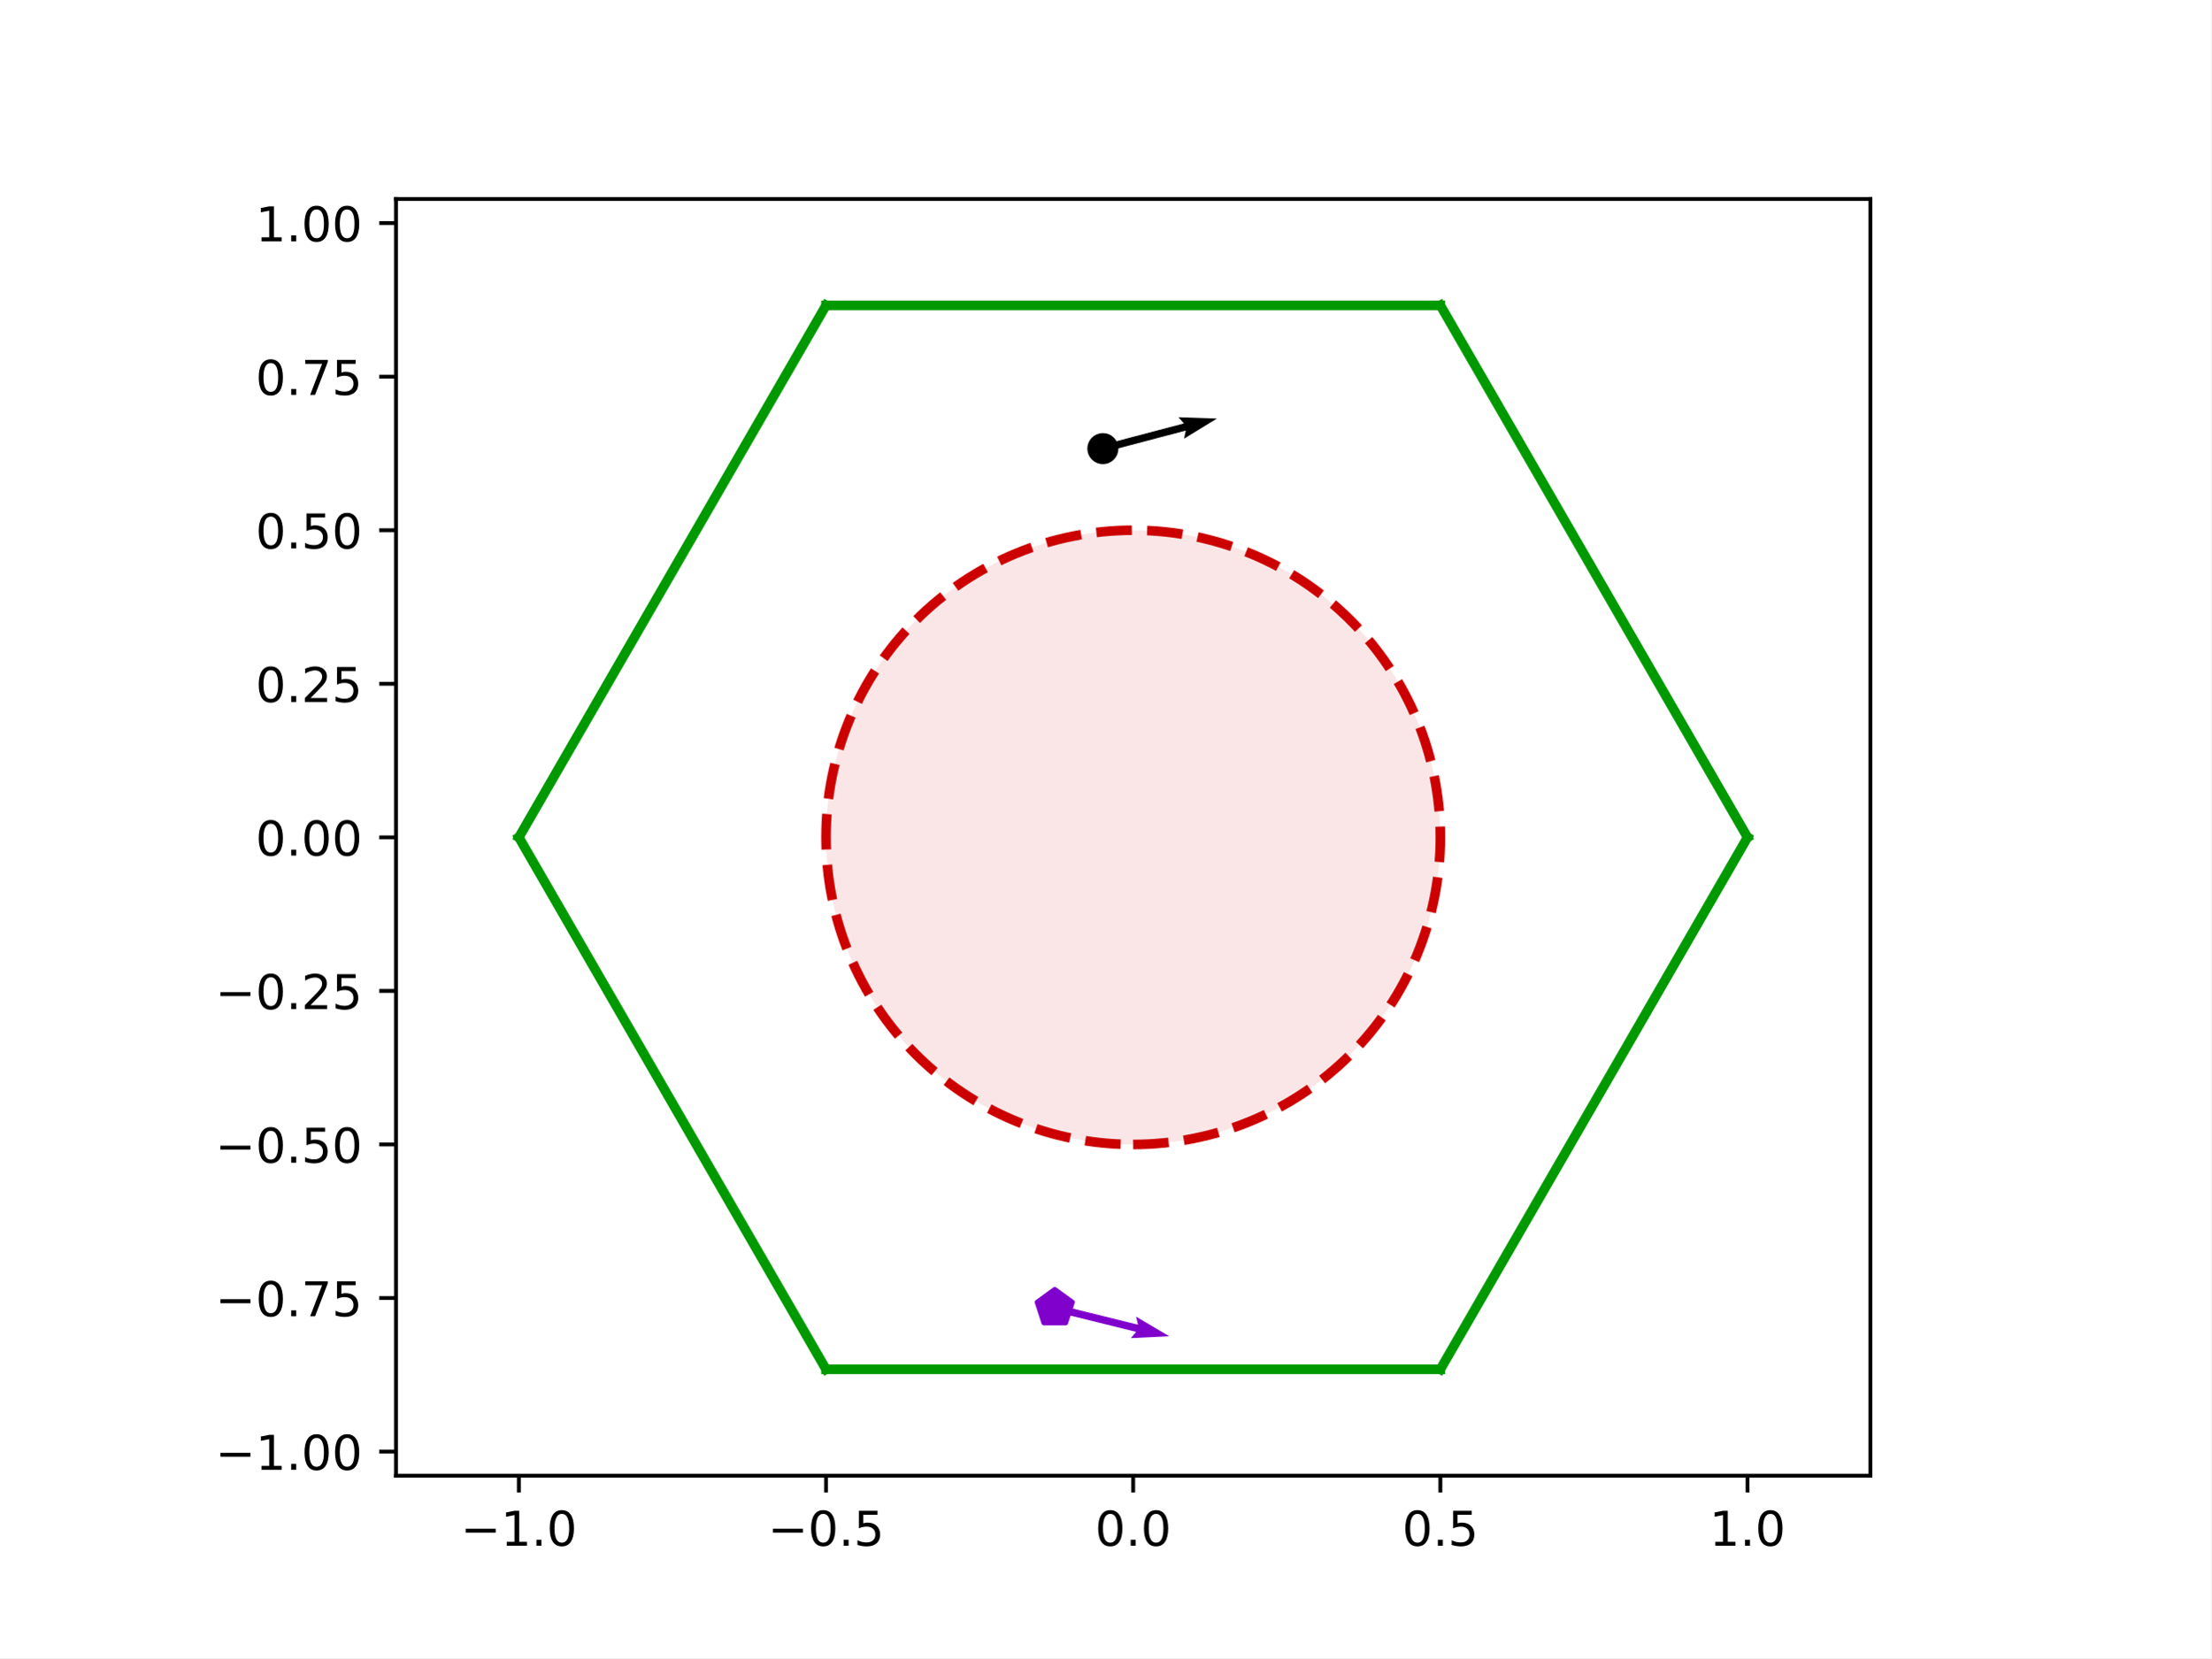
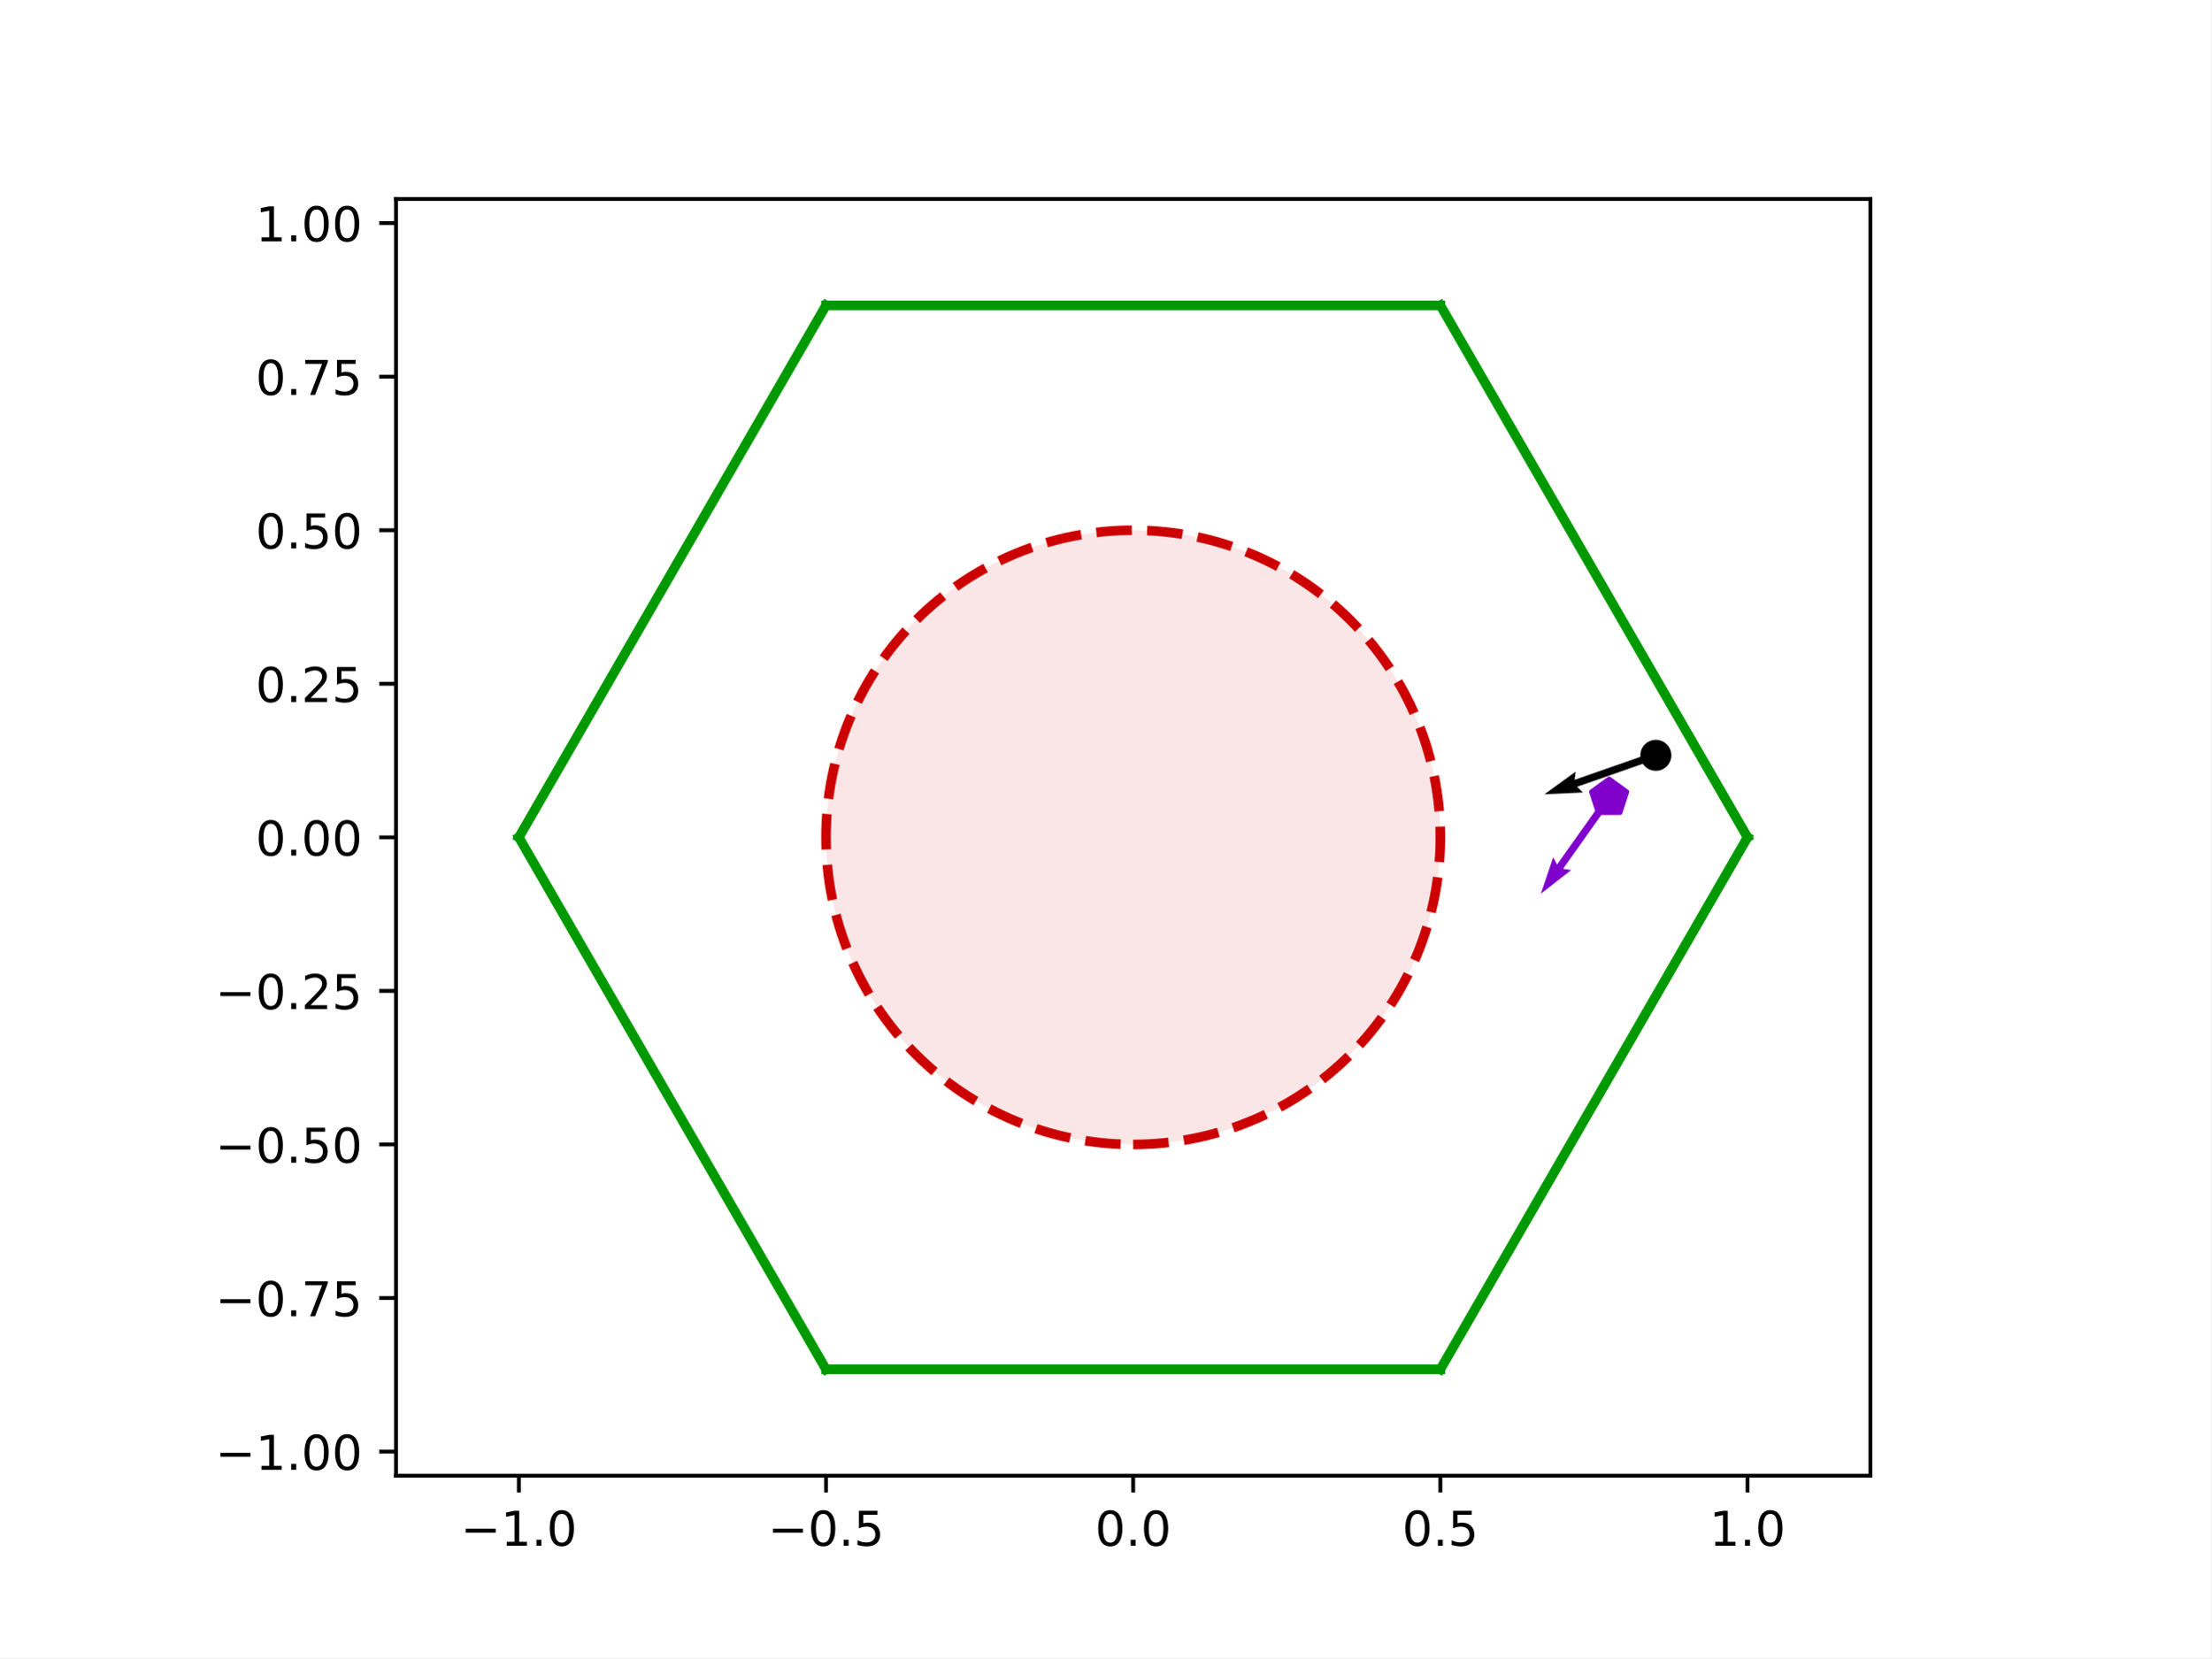
<svg xmlns="http://www.w3.org/2000/svg" xmlns:xlink="http://www.w3.org/1999/xlink" height="345.6pt" version="1.1" viewBox="0 0 460.8 345.6" width="460.8pt">
  <defs>
    <style type="text/css">
*{stroke-linecap:butt;stroke-linejoin:round;}
  </style>
  </defs>
  <g id="figure_1">
    <g id="patch_1">
      <path d="M 0 345.6  L 460.8 345.6  L 460.8 0  L 0 0  z " style="fill:#ffffff;" />
    </g>
    <g id="axes_1">
      <g id="patch_2">
        <path d="M 82.52 307.584  L 389.8 307.584  L 389.8 41.472  L 82.52 41.472  z " style="fill:#ffffff;" />
      </g>
      <g id="PathCollection_1">
        <defs>
-           <path d="M 0 2.739  C 0.726 2.739 1.423 2.45 1.936 1.936  C 2.45 1.423 2.739 0.726 2.739 0  C 2.739 -0.726 2.45 -1.423 1.936 -1.936  C 1.423 -2.45 0.726 -2.739 0 -2.739  C -0.726 -2.739 -1.423 -2.45 -1.936 -1.936  C -2.45 -1.423 -2.739 -0.726 -2.739 0  C -2.739 0.726 -2.45 1.423 -1.936 1.936  C -1.423 2.45 -0.726 2.739 0 2.739  z " id="m920f7f7bd7" style="stroke:#000000;" />
+           <path d="M 0 2.739  C 0.726 2.739 1.423 2.45 1.936 1.936  C 2.45 1.423 2.739 0.726 2.739 0  C 2.739 -0.726 2.45 -1.423 1.936 -1.936  C 1.423 -2.45 0.726 -2.739 0 -2.739  C -0.726 -2.739 -1.423 -2.45 -1.936 -1.936  C -2.45 -1.423 -2.739 -0.726 -2.739 0  C -2.739 0.726 -2.45 1.423 -1.936 1.936  C -1.423 2.45 -0.726 2.739 0 2.739  z " id="ma8af6d780a" style="stroke:#000000;" />
        </defs>
-         <g clip-path="url(#p6284c445c8)">
-           <use style="stroke:#000000;" x="229.841" xlink:href="#m920f7f7bd7" y="93.499" />
+         <g clip-path="url(#p0516ce230b)">
+           <use style="stroke:#000000;" x="345.087" xlink:href="#ma8af6d780a" y="157.431" />
        </g>
      </g>
      <g id="Quiver_1">
-         <path clip-path="url(#p6284c445c8)" d="M 229.646 92.756  L 246.731 88.254  L 245.597 86.964  L 253.613 87.235  L 246.771 91.421  L 247.123 89.74  L 230.037 94.242  L 229.646 92.756  " />
+         <path clip-path="url(#p0516ce230b)" d="M 345.341 158.156  L 328.661 163.985  L 329.893 165.182  L 321.881 165.54  L 328.373 160.831  L 328.154 162.534  L 344.834 156.706  L 345.341 158.156  " />
      </g>
      <g id="PathCollection_2">
        <defs>
-           <path d="M 0 -3.873  L -3.683 -1.197  L -2.276 3.133  L 2.276 3.133  L 3.683 -1.197  z " id="m32f8080578" style="stroke:#8000cc;" />
+           <path d="M 0 -3.873  L -3.683 -1.197  L -2.276 3.133  L 2.276 3.133  L 3.683 -1.197  z " id="mbda1f780f2" style="stroke:#8000cc;" />
        </defs>
-         <g clip-path="url(#p6284c445c8)">
-           <use style="fill:#8000cc;stroke:#8000cc;" x="219.813" xlink:href="#m32f8080578" y="272.615" />
+         <g clip-path="url(#p0516ce230b)">
+           <use style="fill:#8000cc;stroke:#8000cc;" x="335.352" xlink:href="#mbda1f780f2" y="166.235" />
        </g>
      </g>
      <g id="Quiver_2">
-         <path clip-path="url(#p6284c445c8)" d="M 219.997 271.87  L 237.148 276.113  L 236.772 274.437  L 243.675 278.519  L 235.665 278.911  L 236.779 277.605  L 219.628 273.361  L 219.997 271.87  " style="fill:#8000cc;" />
+         <path clip-path="url(#p0516ce230b)" d="M 335.979 166.679  L 325.75 181.086  L 327.447 181.349  L 321.121 186.279  L 323.689 178.681  L 324.497 180.197  L 334.726 165.79  L 335.979 166.679  " style="fill:#8000cc;" />
      </g>
      <g id="patch_3">
-         <path clip-path="url(#p6284c445c8)" d="M 236.16 238.545  C 253.137 238.545 269.422 231.799 281.427 219.795  C 293.431 207.79 300.177 191.505 300.177 174.528  C 300.177 157.551 293.431 141.266 281.427 129.261  C 269.422 117.257 253.137 110.511 236.16 110.511  C 219.183 110.511 202.898 117.257 190.893 129.261  C 178.889 141.266 172.143 157.551 172.143 174.528  C 172.143 191.505 178.889 207.79 190.893 219.795  C 202.898 231.799 219.183 238.545 236.16 238.545  z " style="fill:#cc0000;fill-opacity:0.1;stroke:#cc0000;stroke-dasharray:7.4,3.2;stroke-dashoffset:0;stroke-linejoin:miter;stroke-width:2;" />
+         <path clip-path="url(#p0516ce230b)" d="M 236.16 238.545  C 253.137 238.545 269.422 231.799 281.427 219.795  C 293.431 207.79 300.177 191.505 300.177 174.528  C 300.177 157.551 293.431 141.266 281.427 129.261  C 269.422 117.257 253.137 110.511 236.16 110.511  C 219.183 110.511 202.898 117.257 190.893 129.261  C 178.889 141.266 172.143 157.551 172.143 174.528  C 172.143 191.505 178.889 207.79 190.893 219.795  C 202.898 231.799 219.183 238.545 236.16 238.545  z " style="fill:#cc0000;fill-opacity:0.1;stroke:#cc0000;stroke-dasharray:7.4,3.2;stroke-dashoffset:0;stroke-linejoin:miter;stroke-width:2;" />
      </g>
      <g id="matplotlib.axis_1">
        <g id="xtick_1">
          <g id="line2d_1">
            <defs>
-               <path d="M 0 0  L 0 3.5  " id="m8566b0d03e" style="stroke:#000000;stroke-width:0.8;" />
-             </defs>
-             <g>
-               <use style="stroke:#000000;stroke-width:0.8;" x="108.127" xlink:href="#m8566b0d03e" y="307.584" />
+               <path d="M 0 0  L 0 3.5  " id="mfc95d51c6d" style="stroke:#000000;stroke-width:0.8;" />
+             </defs>
+             <g>
+               <use style="stroke:#000000;stroke-width:0.8;" x="108.127" xlink:href="#mfc95d51c6d" y="307.584" />
            </g>
          </g>
          <g id="text_1">
            <defs>
              <path d="M 10.594 35.5  L 73.188 35.5  L 73.188 27.203  L 10.594 27.203  z " id="DejaVuSans-2212" />
              <path d="M 12.406 8.297  L 28.516 8.297  L 28.516 63.922  L 10.984 60.406  L 10.984 69.391  L 28.422 72.906  L 38.281 72.906  L 38.281 8.297  L 54.391 8.297  L 54.391 0  L 12.406 0  z " id="DejaVuSans-31" />
              <path d="M 10.688 12.406  L 21 12.406  L 21 0  L 10.688 0  z " id="DejaVuSans-2e" />
              <path d="M 31.781 66.406  Q 24.172 66.406 20.328 58.906  Q 16.5 51.422 16.5 36.375  Q 16.5 21.391 20.328 13.891  Q 24.172 6.391 31.781 6.391  Q 39.453 6.391 43.281 13.891  Q 47.125 21.391 47.125 36.375  Q 47.125 51.422 43.281 58.906  Q 39.453 66.406 31.781 66.406  z M 31.781 74.219  Q 44.047 74.219 50.516 64.516  Q 56.984 54.828 56.984 36.375  Q 56.984 17.969 50.516 8.266  Q 44.047 -1.422 31.781 -1.422  Q 19.531 -1.422 13.062 8.266  Q 6.594 17.969 6.594 36.375  Q 6.594 54.828 13.062 64.516  Q 19.531 74.219 31.781 74.219  z " id="DejaVuSans-30" />
            </defs>
            <g transform="translate(95.9854 322.1824)scale(0.1 -0.1)">
              <use xlink:href="#DejaVuSans-2212" />
              <use x="83.789" xlink:href="#DejaVuSans-31" />
              <use x="147.412" xlink:href="#DejaVuSans-2e" />
              <use x="179.199" xlink:href="#DejaVuSans-30" />
            </g>
          </g>
        </g>
        <g id="xtick_2">
          <g id="line2d_2">
            <g>
-               <use style="stroke:#000000;stroke-width:0.8;" x="172.143" xlink:href="#m8566b0d03e" y="307.584" />
+               <use style="stroke:#000000;stroke-width:0.8;" x="172.143" xlink:href="#mfc95d51c6d" y="307.584" />
            </g>
          </g>
          <g id="text_2">
            <defs>
              <path d="M 10.797 72.906  L 49.516 72.906  L 49.516 64.594  L 19.828 64.594  L 19.828 46.734  Q 21.969 47.469 24.109 47.828  Q 26.266 48.188 28.422 48.188  Q 40.625 48.188 47.75 41.5  Q 54.891 34.812 54.891 23.391  Q 54.891 11.625 47.562 5.094  Q 40.234 -1.422 26.906 -1.422  Q 22.312 -1.422 17.547 -0.641  Q 12.797 0.141 7.719 1.703  L 7.719 11.625  Q 12.109 9.234 16.797 8.062  Q 21.484 6.891 26.703 6.891  Q 35.156 6.891 40.078 11.328  Q 45.016 15.766 45.016 23.391  Q 45.016 31 40.078 35.438  Q 35.156 39.891 26.703 39.891  Q 22.75 39.891 18.812 39.016  Q 14.891 38.141 10.797 36.281  z " id="DejaVuSans-35" />
            </defs>
            <g transform="translate(160.002 322.1824)scale(0.1 -0.1)">
              <use xlink:href="#DejaVuSans-2212" />
              <use x="83.789" xlink:href="#DejaVuSans-30" />
              <use x="147.412" xlink:href="#DejaVuSans-2e" />
              <use x="179.199" xlink:href="#DejaVuSans-35" />
            </g>
          </g>
        </g>
        <g id="xtick_3">
          <g id="line2d_3">
            <g>
-               <use style="stroke:#000000;stroke-width:0.8;" x="236.16" xlink:href="#m8566b0d03e" y="307.584" />
+               <use style="stroke:#000000;stroke-width:0.8;" x="236.16" xlink:href="#mfc95d51c6d" y="307.584" />
            </g>
          </g>
          <g id="text_3">
            <g transform="translate(228.2084 322.1824)scale(0.1 -0.1)">
              <use xlink:href="#DejaVuSans-30" />
              <use x="63.623" xlink:href="#DejaVuSans-2e" />
              <use x="95.41" xlink:href="#DejaVuSans-30" />
            </g>
          </g>
        </g>
        <g id="xtick_4">
          <g id="line2d_4">
            <g>
-               <use style="stroke:#000000;stroke-width:0.8;" x="300.177" xlink:href="#m8566b0d03e" y="307.584" />
+               <use style="stroke:#000000;stroke-width:0.8;" x="300.177" xlink:href="#mfc95d51c6d" y="307.584" />
            </g>
          </g>
          <g id="text_4">
            <g transform="translate(292.225 322.1824)scale(0.1 -0.1)">
              <use xlink:href="#DejaVuSans-30" />
              <use x="63.623" xlink:href="#DejaVuSans-2e" />
              <use x="95.41" xlink:href="#DejaVuSans-35" />
            </g>
          </g>
        </g>
        <g id="xtick_5">
          <g id="line2d_5">
            <g>
-               <use style="stroke:#000000;stroke-width:0.8;" x="364.193" xlink:href="#m8566b0d03e" y="307.584" />
+               <use style="stroke:#000000;stroke-width:0.8;" x="364.193" xlink:href="#mfc95d51c6d" y="307.584" />
            </g>
          </g>
          <g id="text_5">
            <g transform="translate(356.2416 322.1824)scale(0.1 -0.1)">
              <use xlink:href="#DejaVuSans-31" />
              <use x="63.623" xlink:href="#DejaVuSans-2e" />
              <use x="95.41" xlink:href="#DejaVuSans-30" />
            </g>
          </g>
        </g>
      </g>
      <g id="matplotlib.axis_2">
        <g id="ytick_1">
          <g id="line2d_6">
            <defs>
-               <path d="M 0 0  L -3.5 0  " id="m8f2229ee91" style="stroke:#000000;stroke-width:0.8;" />
-             </defs>
-             <g>
-               <use style="stroke:#000000;stroke-width:0.8;" x="82.52" xlink:href="#m8f2229ee91" y="302.561" />
+               <path d="M 0 0  L -3.5 0  " id="m9cffa9acb0" style="stroke:#000000;stroke-width:0.8;" />
+             </defs>
+             <g>
+               <use style="stroke:#000000;stroke-width:0.8;" x="82.52" xlink:href="#m9cffa9acb0" y="302.561" />
            </g>
          </g>
          <g id="text_6">
            <g transform="translate(44.87485 306.3604)scale(0.1 -0.1)">
              <use xlink:href="#DejaVuSans-2212" />
              <use x="83.789" xlink:href="#DejaVuSans-31" />
              <use x="147.412" xlink:href="#DejaVuSans-2e" />
              <use x="179.199" xlink:href="#DejaVuSans-30" />
              <use x="242.822" xlink:href="#DejaVuSans-30" />
            </g>
          </g>
        </g>
        <g id="ytick_2">
          <g id="line2d_7">
            <g>
-               <use style="stroke:#000000;stroke-width:0.8;" x="82.52" xlink:href="#m8f2229ee91" y="270.553" />
+               <use style="stroke:#000000;stroke-width:0.8;" x="82.52" xlink:href="#m9cffa9acb0" y="270.553" />
            </g>
          </g>
          <g id="text_7">
            <defs>
              <path d="M 8.203 72.906  L 55.078 72.906  L 55.078 68.703  L 28.609 0  L 18.312 0  L 43.219 64.594  L 8.203 64.594  z " id="DejaVuSans-37" />
            </defs>
            <g transform="translate(44.87485 274.3521)scale(0.1 -0.1)">
              <use xlink:href="#DejaVuSans-2212" />
              <use x="83.789" xlink:href="#DejaVuSans-30" />
              <use x="147.412" xlink:href="#DejaVuSans-2e" />
              <use x="179.199" xlink:href="#DejaVuSans-37" />
              <use x="242.822" xlink:href="#DejaVuSans-35" />
            </g>
          </g>
        </g>
        <g id="ytick_3">
          <g id="line2d_8">
            <g>
-               <use style="stroke:#000000;stroke-width:0.8;" x="82.52" xlink:href="#m8f2229ee91" y="238.545" />
+               <use style="stroke:#000000;stroke-width:0.8;" x="82.52" xlink:href="#m9cffa9acb0" y="238.545" />
            </g>
          </g>
          <g id="text_8">
            <g transform="translate(44.87485 242.3438)scale(0.1 -0.1)">
              <use xlink:href="#DejaVuSans-2212" />
              <use x="83.789" xlink:href="#DejaVuSans-30" />
              <use x="147.412" xlink:href="#DejaVuSans-2e" />
              <use x="179.199" xlink:href="#DejaVuSans-35" />
              <use x="242.822" xlink:href="#DejaVuSans-30" />
            </g>
          </g>
        </g>
        <g id="ytick_4">
          <g id="line2d_9">
            <g>
-               <use style="stroke:#000000;stroke-width:0.8;" x="82.52" xlink:href="#m8f2229ee91" y="206.536" />
+               <use style="stroke:#000000;stroke-width:0.8;" x="82.52" xlink:href="#m9cffa9acb0" y="206.536" />
            </g>
          </g>
          <g id="text_9">
            <defs>
              <path d="M 19.188 8.297  L 53.609 8.297  L 53.609 0  L 7.328 0  L 7.328 8.297  Q 12.938 14.109 22.625 23.891  Q 32.328 33.688 34.812 36.531  Q 39.547 41.844 41.422 45.531  Q 43.312 49.219 43.312 52.781  Q 43.312 58.594 39.234 62.25  Q 35.156 65.922 28.609 65.922  Q 23.969 65.922 18.812 64.312  Q 13.672 62.703 7.812 59.422  L 7.812 69.391  Q 13.766 71.781 18.938 73  Q 24.125 74.219 28.422 74.219  Q 39.75 74.219 46.484 68.547  Q 53.219 62.891 53.219 53.422  Q 53.219 48.922 51.531 44.891  Q 49.859 40.875 45.406 35.406  Q 44.188 33.984 37.641 27.219  Q 31.109 20.453 19.188 8.297  z " id="DejaVuSans-32" />
            </defs>
            <g transform="translate(44.87485 210.3355)scale(0.1 -0.1)">
              <use xlink:href="#DejaVuSans-2212" />
              <use x="83.789" xlink:href="#DejaVuSans-30" />
              <use x="147.412" xlink:href="#DejaVuSans-2e" />
              <use x="179.199" xlink:href="#DejaVuSans-32" />
              <use x="242.822" xlink:href="#DejaVuSans-35" />
            </g>
          </g>
        </g>
        <g id="ytick_5">
          <g id="line2d_10">
            <g>
-               <use style="stroke:#000000;stroke-width:0.8;" x="82.52" xlink:href="#m8f2229ee91" y="174.528" />
+               <use style="stroke:#000000;stroke-width:0.8;" x="82.52" xlink:href="#m9cffa9acb0" y="174.528" />
            </g>
          </g>
          <g id="text_10">
            <g transform="translate(53.25454 178.3272)scale(0.1 -0.1)">
              <use xlink:href="#DejaVuSans-30" />
              <use x="63.623" xlink:href="#DejaVuSans-2e" />
              <use x="95.41" xlink:href="#DejaVuSans-30" />
              <use x="159.033" xlink:href="#DejaVuSans-30" />
            </g>
          </g>
        </g>
        <g id="ytick_6">
          <g id="line2d_11">
            <g>
-               <use style="stroke:#000000;stroke-width:0.8;" x="82.52" xlink:href="#m8f2229ee91" y="142.52" />
+               <use style="stroke:#000000;stroke-width:0.8;" x="82.52" xlink:href="#m9cffa9acb0" y="142.52" />
            </g>
          </g>
          <g id="text_11">
            <g transform="translate(53.25454 146.3189)scale(0.1 -0.1)">
              <use xlink:href="#DejaVuSans-30" />
              <use x="63.623" xlink:href="#DejaVuSans-2e" />
              <use x="95.41" xlink:href="#DejaVuSans-32" />
              <use x="159.033" xlink:href="#DejaVuSans-35" />
            </g>
          </g>
        </g>
        <g id="ytick_7">
          <g id="line2d_12">
            <g>
-               <use style="stroke:#000000;stroke-width:0.8;" x="82.52" xlink:href="#m8f2229ee91" y="110.511" />
+               <use style="stroke:#000000;stroke-width:0.8;" x="82.52" xlink:href="#m9cffa9acb0" y="110.511" />
            </g>
          </g>
          <g id="text_12">
            <g transform="translate(53.25454 114.3106)scale(0.1 -0.1)">
              <use xlink:href="#DejaVuSans-30" />
              <use x="63.623" xlink:href="#DejaVuSans-2e" />
              <use x="95.41" xlink:href="#DejaVuSans-35" />
              <use x="159.033" xlink:href="#DejaVuSans-30" />
            </g>
          </g>
        </g>
        <g id="ytick_8">
          <g id="line2d_13">
            <g>
-               <use style="stroke:#000000;stroke-width:0.8;" x="82.52" xlink:href="#m8f2229ee91" y="78.503" />
+               <use style="stroke:#000000;stroke-width:0.8;" x="82.52" xlink:href="#m9cffa9acb0" y="78.503" />
            </g>
          </g>
          <g id="text_13">
            <g transform="translate(53.25454 82.30232)scale(0.1 -0.1)">
              <use xlink:href="#DejaVuSans-30" />
              <use x="63.623" xlink:href="#DejaVuSans-2e" />
              <use x="95.41" xlink:href="#DejaVuSans-37" />
              <use x="159.033" xlink:href="#DejaVuSans-35" />
            </g>
          </g>
        </g>
        <g id="ytick_9">
          <g id="line2d_14">
            <g>
-               <use style="stroke:#000000;stroke-width:0.8;" x="82.52" xlink:href="#m8f2229ee91" y="46.495" />
+               <use style="stroke:#000000;stroke-width:0.8;" x="82.52" xlink:href="#m9cffa9acb0" y="46.495" />
            </g>
          </g>
          <g id="text_14">
            <g transform="translate(53.25454 50.29402)scale(0.1 -0.1)">
              <use xlink:href="#DejaVuSans-31" />
              <use x="63.623" xlink:href="#DejaVuSans-2e" />
              <use x="95.41" xlink:href="#DejaVuSans-30" />
              <use x="159.033" xlink:href="#DejaVuSans-30" />
            </g>
          </g>
        </g>
      </g>
      <g id="line2d_15">
-         <path clip-path="url(#p6284c445c8)" d="M 300.177 63.648  L 172.143 63.648  " style="fill:none;stroke:#009900;stroke-linecap:square;stroke-width:2;" />
+         <path clip-path="url(#p0516ce230b)" d="M 300.177 63.648  L 172.143 63.648  " style="fill:none;stroke:#009900;stroke-linecap:square;stroke-width:2;" />
      </g>
      <g id="line2d_16">
-         <path clip-path="url(#p6284c445c8)" d="M 172.143 63.648  L 108.127 174.528  " style="fill:none;stroke:#009900;stroke-linecap:square;stroke-width:2;" />
+         <path clip-path="url(#p0516ce230b)" d="M 172.143 63.648  L 108.127 174.528  " style="fill:none;stroke:#009900;stroke-linecap:square;stroke-width:2;" />
      </g>
      <g id="line2d_17">
-         <path clip-path="url(#p6284c445c8)" d="M 108.127 174.528  L 172.143 285.408  " style="fill:none;stroke:#009900;stroke-linecap:square;stroke-width:2;" />
+         <path clip-path="url(#p0516ce230b)" d="M 108.127 174.528  L 172.143 285.408  " style="fill:none;stroke:#009900;stroke-linecap:square;stroke-width:2;" />
      </g>
      <g id="line2d_18">
-         <path clip-path="url(#p6284c445c8)" d="M 172.143 285.408  L 300.177 285.408  " style="fill:none;stroke:#009900;stroke-linecap:square;stroke-width:2;" />
+         <path clip-path="url(#p0516ce230b)" d="M 172.143 285.408  L 300.177 285.408  " style="fill:none;stroke:#009900;stroke-linecap:square;stroke-width:2;" />
      </g>
      <g id="line2d_19">
-         <path clip-path="url(#p6284c445c8)" d="M 300.177 285.408  L 364.193 174.528  " style="fill:none;stroke:#009900;stroke-linecap:square;stroke-width:2;" />
+         <path clip-path="url(#p0516ce230b)" d="M 300.177 285.408  L 364.193 174.528  " style="fill:none;stroke:#009900;stroke-linecap:square;stroke-width:2;" />
      </g>
      <g id="line2d_20">
-         <path clip-path="url(#p6284c445c8)" d="M 364.193 174.528  L 300.177 63.648  " style="fill:none;stroke:#009900;stroke-linecap:square;stroke-width:2;" />
+         <path clip-path="url(#p0516ce230b)" d="M 364.193 174.528  L 300.177 63.648  " style="fill:none;stroke:#009900;stroke-linecap:square;stroke-width:2;" />
      </g>
      <g id="patch_4">
        <path d="M 82.52 307.584  L 82.52 41.472  " style="fill:none;stroke:#000000;stroke-linecap:square;stroke-linejoin:miter;stroke-width:0.8;" />
      </g>
      <g id="patch_5">
        <path d="M 389.8 307.584  L 389.8 41.472  " style="fill:none;stroke:#000000;stroke-linecap:square;stroke-linejoin:miter;stroke-width:0.8;" />
      </g>
      <g id="patch_6">
        <path d="M 82.52 307.584  L 389.8 307.584  " style="fill:none;stroke:#000000;stroke-linecap:square;stroke-linejoin:miter;stroke-width:0.8;" />
      </g>
      <g id="patch_7">
        <path d="M 82.52 41.472  L 389.8 41.472  " style="fill:none;stroke:#000000;stroke-linecap:square;stroke-linejoin:miter;stroke-width:0.8;" />
      </g>
    </g>
  </g>
  <defs>
-     <clipPath id="p6284c445c8">
+     <clipPath id="p0516ce230b">
      <rect height="266.112" width="307.28" x="82.52" y="41.472" />
    </clipPath>
  </defs>
</svg>
